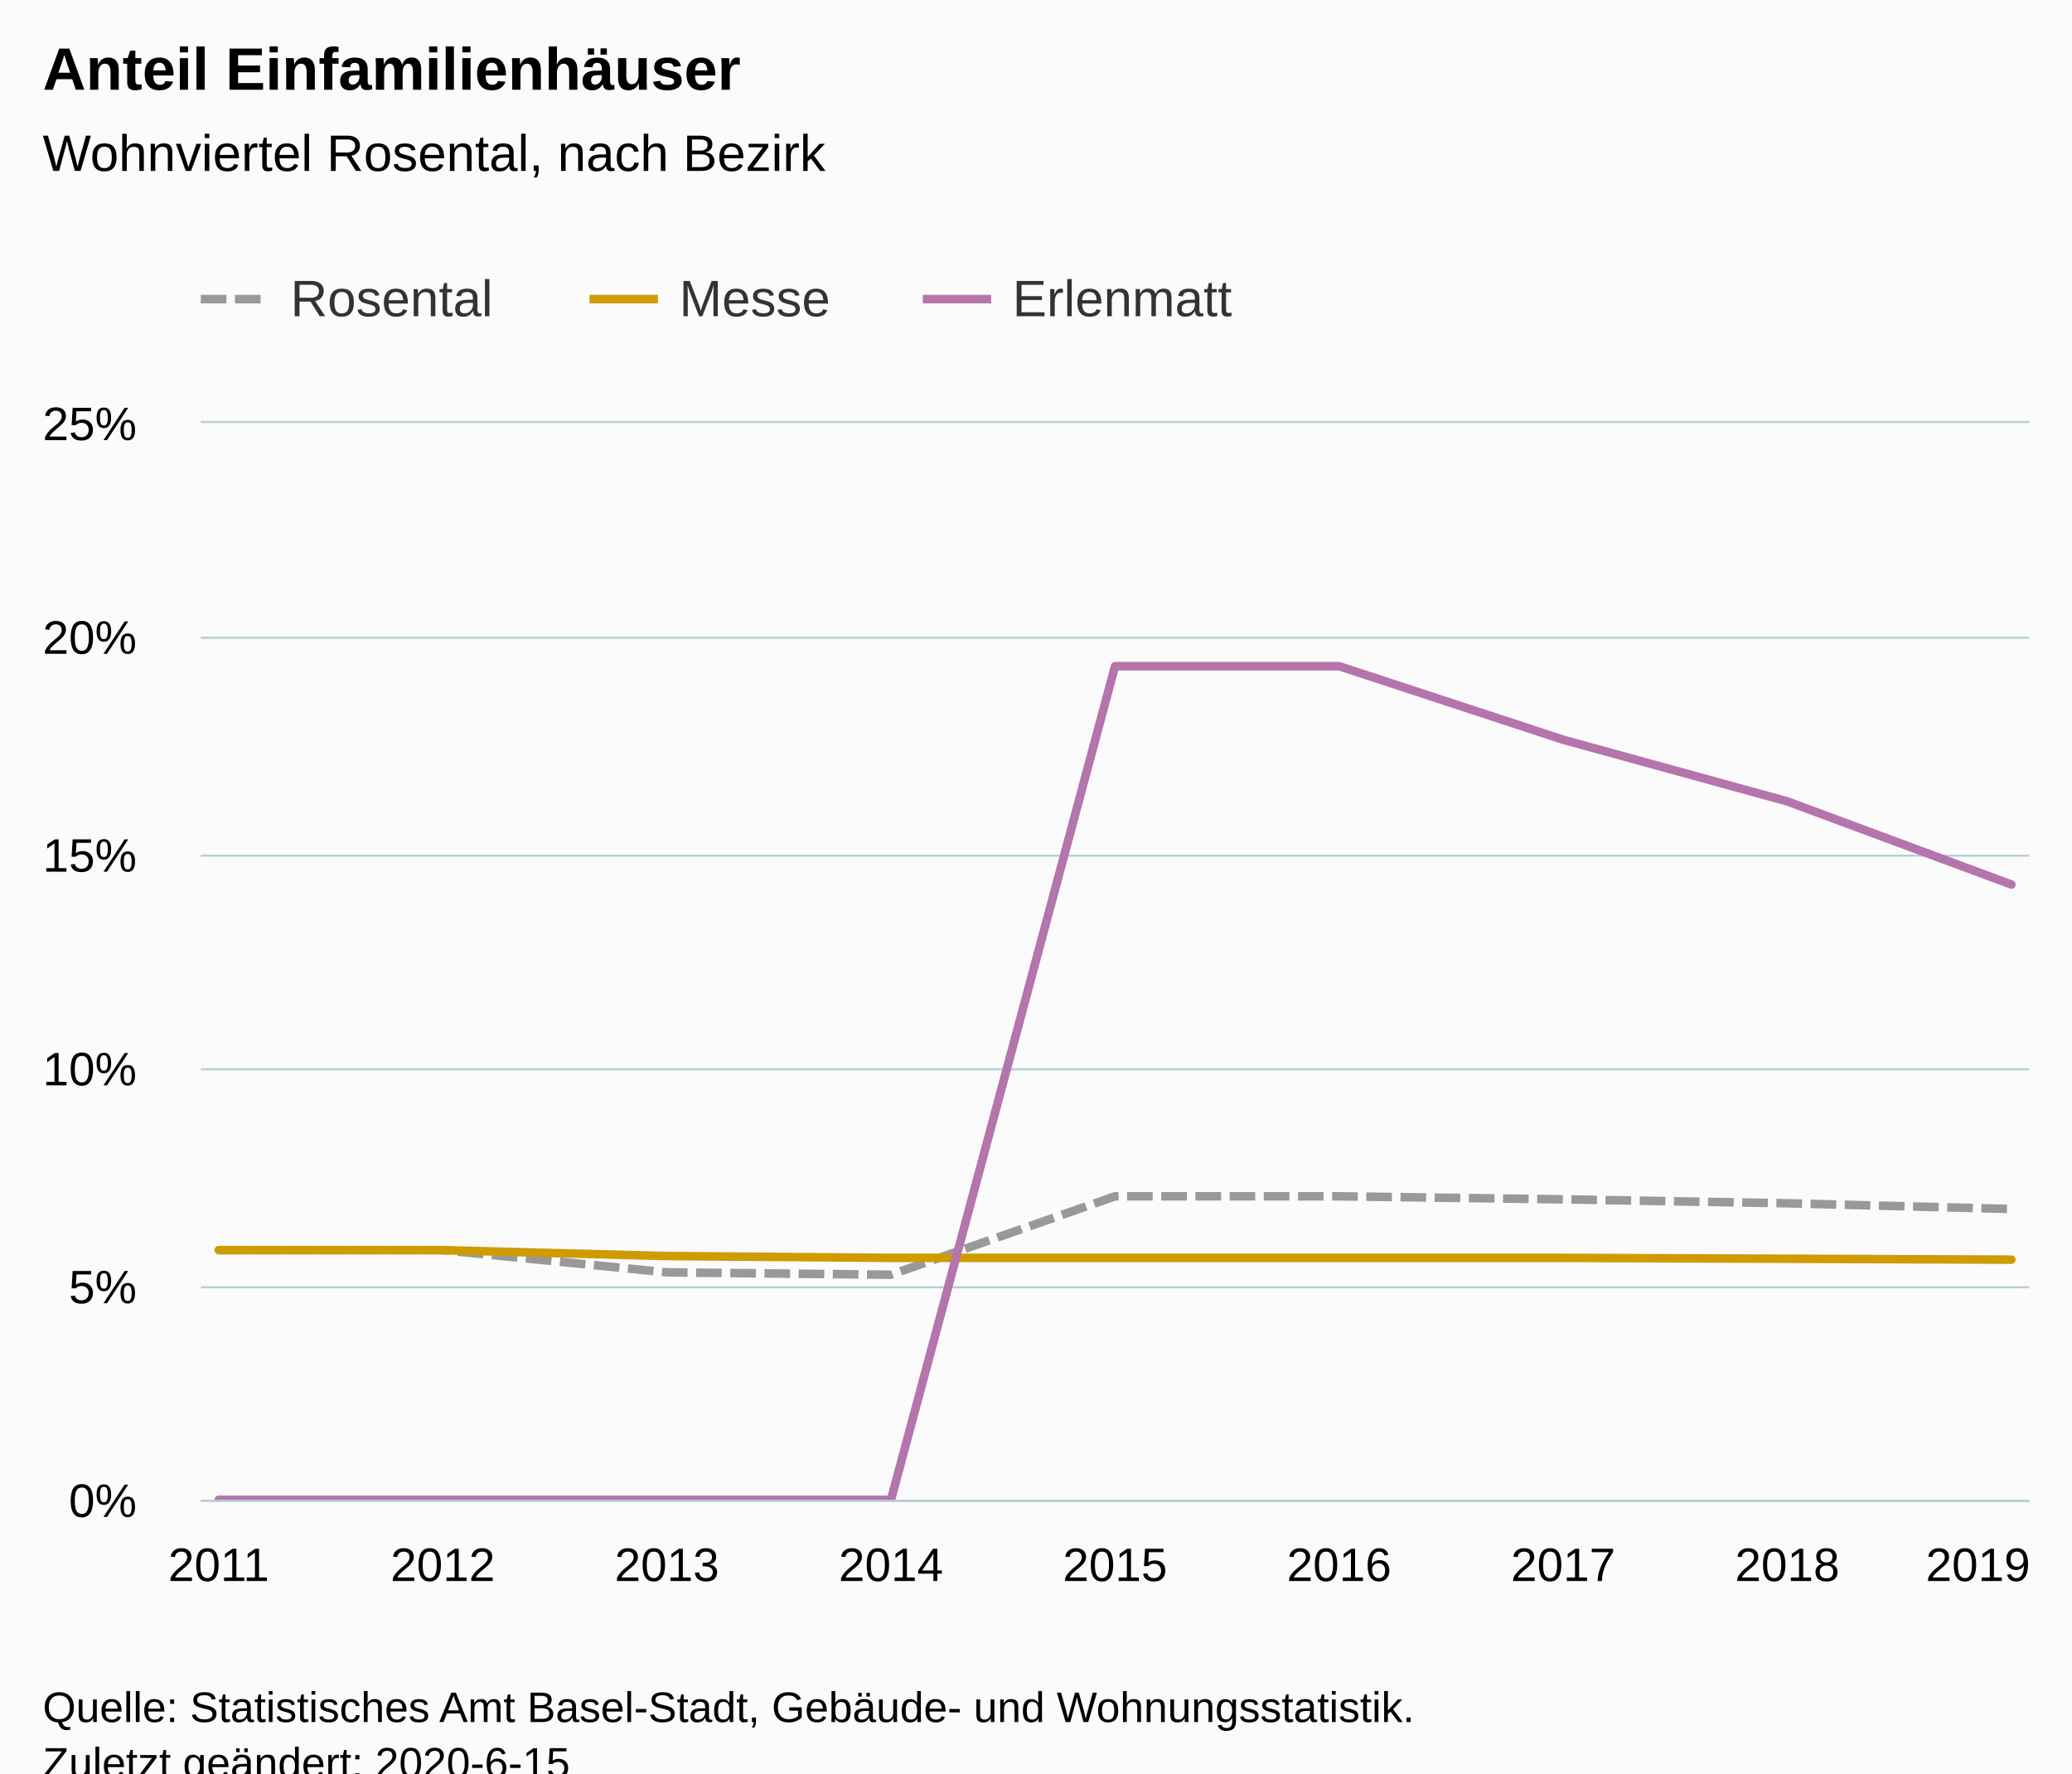
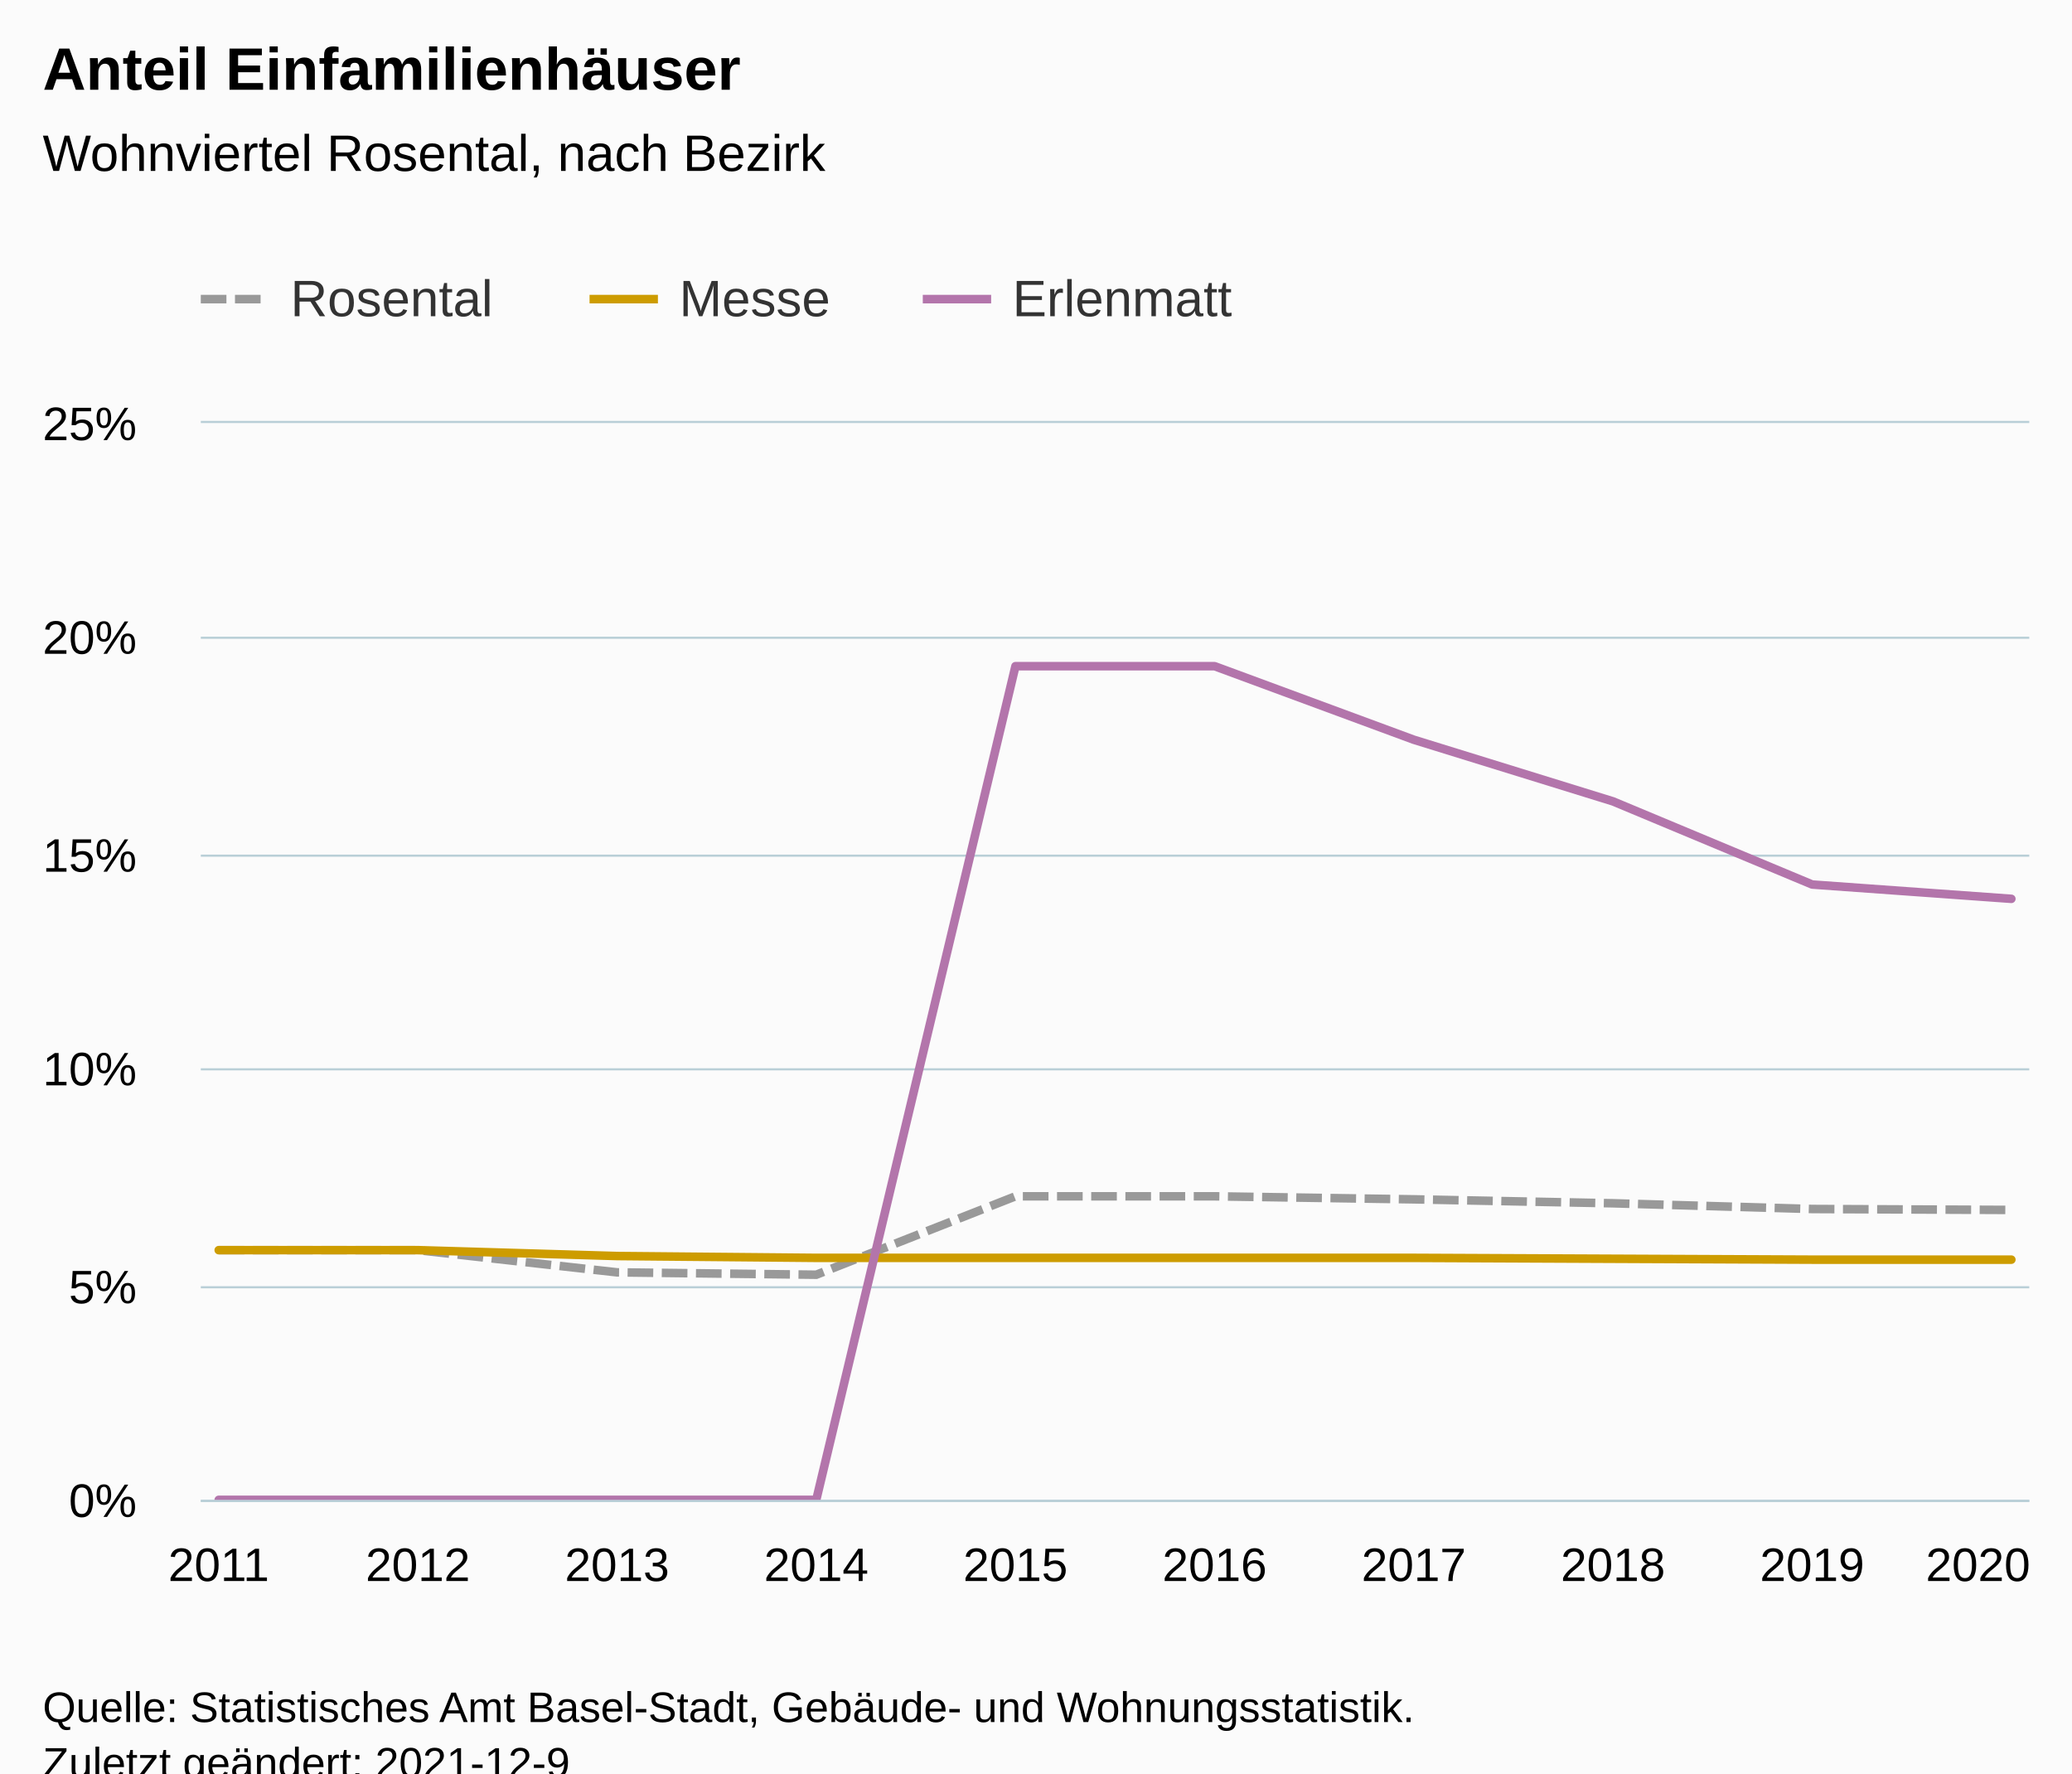
<svg xmlns="http://www.w3.org/2000/svg" version="1.1" class="highcharts-root" style="font-family:Arial;font-size:12px;" viewBox="0 0 485 415">
  <defs>
-     <clipPath id="highcharts-vt00nqn-6">
+     <clipPath id="highcharts-ca4n494-37-">
      <rect x="0" y="0" width="428" height="252" fill="none" />
    </clipPath>
-     <clipPath id="highcharts-vt00nqn-7">
+     <clipPath id="highcharts-ca4n494-48-">
      <rect x="0" y="0" width="428" height="252" fill="none" />
+     </clipPath>
+     <clipPath id="highcharts-ca4n494-69-">
+       <rect x="47" y="99" width="428" height="252" fill="none" />
    </clipPath>
  </defs>
  <rect fill="#fbfbfb" class="highcharts-background" x="0" y="0" width="485" height="428" rx="0" ry="0" />
  <rect fill="none" class="highcharts-plot-background" x="47" y="99" width="428" height="252" />
  <g class="highcharts-pane-group" data-z-index="0" />
-   <g class="highcharts-grid highcharts-xaxis-grid " data-z-index="1">
+   <g class="highcharts-grid highcharts-xaxis-grid" data-z-index="1">
    <path fill="none" data-z-index="1" class="highcharts-grid-line" d="M 50.5 99 L 50.5 351" opacity="1" />
-     <path fill="none" data-z-index="1" class="highcharts-grid-line" d="M 103.5 99 L 103.5 351" opacity="1" />
-     <path fill="none" data-z-index="1" class="highcharts-grid-line" d="M 155.5 99 L 155.5 351" opacity="1" />
-     <path fill="none" data-z-index="1" class="highcharts-grid-line" d="M 208.5 99 L 208.5 351" opacity="1" />
-     <path fill="none" data-z-index="1" class="highcharts-grid-line" d="M 260.5 99 L 260.5 351" opacity="1" />
-     <path fill="none" data-z-index="1" class="highcharts-grid-line" d="M 312.5 99 L 312.5 351" opacity="1" />
-     <path fill="none" data-z-index="1" class="highcharts-grid-line" d="M 365.5 99 L 365.5 351" opacity="1" />
-     <path fill="none" data-z-index="1" class="highcharts-grid-line" d="M 417.5 99 L 417.5 351" opacity="1" />
+     <path fill="none" data-z-index="1" class="highcharts-grid-line" d="M 97.5 99 L 97.5 351" opacity="1" />
+     <path fill="none" data-z-index="1" class="highcharts-grid-line" d="M 143.5 99 L 143.5 351" opacity="1" />
+     <path fill="none" data-z-index="1" class="highcharts-grid-line" d="M 190.5 99 L 190.5 351" opacity="1" />
+     <path fill="none" data-z-index="1" class="highcharts-grid-line" d="M 237.5 99 L 237.5 351" opacity="1" />
+     <path fill="none" data-z-index="1" class="highcharts-grid-line" d="M 283.5 99 L 283.5 351" opacity="1" />
+     <path fill="none" data-z-index="1" class="highcharts-grid-line" d="M 330.5 99 L 330.5 351" opacity="1" />
+     <path fill="none" data-z-index="1" class="highcharts-grid-line" d="M 377.5 99 L 377.5 351" opacity="1" />
+     <path fill="none" data-z-index="1" class="highcharts-grid-line" d="M 423.5 99 L 423.5 351" opacity="1" />
    <path fill="none" data-z-index="1" class="highcharts-grid-line" d="M 470.5 99 L 470.5 351" opacity="1" />
  </g>
-   <g class="highcharts-grid highcharts-yaxis-grid " data-z-index="1">
+   <g class="highcharts-grid highcharts-yaxis-grid" data-z-index="1">
    <path fill="none" stroke="#B9CFD7" stroke-width="0.5" data-z-index="1" class="highcharts-grid-line" d="M 47 351.25 L 475 351.25" opacity="1" />
    <path fill="none" stroke="#B9CFD7" stroke-width="0.5" data-z-index="1" class="highcharts-grid-line" d="M 47 301.25 L 475 301.25" opacity="1" />
    <path fill="none" stroke="#B9CFD7" stroke-width="0.5" data-z-index="1" class="highcharts-grid-line" d="M 47 250.25 L 475 250.25" opacity="1" />
    <path fill="none" stroke="#B9CFD7" stroke-width="0.5" data-z-index="1" class="highcharts-grid-line" d="M 47 200.25 L 475 200.25" opacity="1" />
    <path fill="none" stroke="#B9CFD7" stroke-width="0.5" data-z-index="1" class="highcharts-grid-line" d="M 47 149.25 L 475 149.25" opacity="1" />
    <path fill="none" stroke="#B9CFD7" stroke-width="0.5" data-z-index="1" class="highcharts-grid-line" d="M 47 98.75 L 475 98.75" opacity="1" />
  </g>
  <rect fill="none" class="highcharts-plot-border" data-z-index="1" x="47" y="99" width="428" height="252" />
-   <g class="highcharts-axis highcharts-xaxis " data-z-index="2">
+   <g class="highcharts-axis highcharts-xaxis" data-z-index="2">
    <path fill="none" class="highcharts-axis-line" stroke="#B9CFD7" stroke-width="0.5" data-z-index="7" d="M 47 351.25 L 475 351.25" />
  </g>
-   <g class="highcharts-axis highcharts-yaxis " data-z-index="2">
+   <g class="highcharts-axis highcharts-yaxis" data-z-index="2">
    <path fill="none" class="highcharts-axis-line" data-z-index="7" d="M 47 99 L 47 351" />
  </g>
  <g class="highcharts-series-group" data-z-index="3">
-     <g data-z-index="0.1" class="highcharts-series highcharts-series-0 highcharts-line-series " transform="translate(47,99) scale(1 1)" clip-path="url(#highcharts-vt00nqn-7)">
-       <path fill="none" d="M 4.196 193.565 L 56.647 193.565 L 109.098 198.761 L 161.549 199.317 L 214 180.966 L 266.451 180.966 L 318.902 181.674 L 371.353 182.597 L 423.804 183.936" class="highcharts-graph" data-z-index="1" stroke="#999" stroke-width="2" stroke-dasharray="6,2" />
+     <g class="highcharts-series highcharts-series-0 highcharts-line-series" data-z-index="0.1" opacity="1" transform="translate(47,99) scale(1 1)" clip-path="url(#highcharts-ca4n494-48-)">
+       <path fill="none" d="M 4.196 193.565 L 50.819 193.565 L 97.442 198.761 L 144.065 199.317 L 190.688 180.966 L 237.312 180.966 L 283.935 181.674 L 330.558 182.597 L 377.181 183.936 L 423.804 184.154" class="highcharts-graph" data-z-index="1" stroke="#999" stroke-width="2" stroke-dasharray="6,2" />
    </g>
-     <g data-z-index="0.1" class="highcharts-markers highcharts-series-0 highcharts-line-series " transform="translate(47,99) scale(1 1)" clip-path="none" />
-     <g data-z-index="0.1" class="highcharts-series highcharts-series-1 highcharts-line-series " transform="translate(47,99) scale(1 1)" clip-path="url(#highcharts-vt00nqn-7)">
-       <path fill="none" d="M 4.196 193.565 L 56.647 193.565 L 109.098 194.943 L 161.549 195.371 L 214 195.371 L 266.451 195.371 L 318.902 195.371 L 371.353 195.582 L 423.804 195.792" class="highcharts-graph" data-z-index="1" stroke="#cd9c00" stroke-width="2" stroke-linejoin="round" stroke-linecap="round" />
+     <g class="highcharts-markers highcharts-series-0 highcharts-line-series" data-z-index="0.1" opacity="1" transform="translate(47,99) scale(1 1)" clip-path="none" />
+     <g class="highcharts-series highcharts-series-1 highcharts-line-series" data-z-index="0.1" opacity="1" transform="translate(47,99) scale(1 1)" clip-path="url(#highcharts-ca4n494-48-)">
+       <path fill="none" d="M 4.196 193.565 L 50.819 193.565 L 97.442 194.943 L 144.065 195.371 L 190.688 195.371 L 237.312 195.371 L 283.935 195.371 L 330.558 195.582 L 377.181 195.792 L 423.804 195.792" class="highcharts-graph" data-z-index="1" stroke="#cd9c00" stroke-width="2" stroke-linejoin="round" stroke-linecap="round" />
    </g>
-     <g data-z-index="0.1" class="highcharts-markers highcharts-series-1 highcharts-line-series " transform="translate(47,99) scale(1 1)" clip-path="none" />
-     <g data-z-index="0.1" class="highcharts-series highcharts-series-2 highcharts-line-series " transform="translate(47,99) scale(1 1)" clip-path="url(#highcharts-vt00nqn-7)">
-       <path fill="none" d="M 4.196 252 L 56.647 252 L 109.098 252 L 161.549 252 L 214 56.903 L 266.451 56.903 L 318.902 74.118 L 371.353 88.541 L 423.804 108" class="highcharts-graph" data-z-index="1" stroke="#b375ab" stroke-width="2" stroke-linejoin="round" stroke-linecap="round" />
+     <g class="highcharts-markers highcharts-series-1 highcharts-line-series" data-z-index="0.1" opacity="1" transform="translate(47,99) scale(1 1)" clip-path="none" />
+     <g class="highcharts-series highcharts-series-2 highcharts-line-series" data-z-index="0.1" opacity="1" transform="translate(47,99) scale(1 1)" clip-path="url(#highcharts-ca4n494-48-)">
+       <path fill="none" d="M 4.196 252 L 50.819 252 L 97.442 252 L 144.065 252 L 190.688 56.903 L 237.312 56.903 L 283.935 74.118 L 330.558 88.541 L 377.181 108 L 423.804 111.349" class="highcharts-graph" data-z-index="1" stroke="#b375ab" stroke-width="2" stroke-linejoin="round" stroke-linecap="round" />
    </g>
-     <g data-z-index="0.1" class="highcharts-markers highcharts-series-2 highcharts-line-series " transform="translate(47,99) scale(1 1)" clip-path="none" />
+     <g class="highcharts-markers highcharts-series-2 highcharts-line-series" data-z-index="0.1" opacity="1" transform="translate(47,99) scale(1 1)" clip-path="none" />
  </g>
  <text x="10" text-anchor="start" class="highcharts-title" data-z-index="4" style="color:#000000;font-size:14px;font-weight:bold;fill:#000000;" y="21">
    <tspan>Anteil Einfamilienhäuser</tspan>
  </text>
  <text x="10" text-anchor="start" class="highcharts-subtitle" data-z-index="4" style="color:#000000;font-size:12px;font-weight:normal;fill:#000000;" y="40">
    <tspan>Wohnviertel Rosental, nach Bezirk</tspan>
  </text>
+   <text x="10" text-anchor="start" class="highcharts-caption" data-z-index="4" style="color:#666666;fill:#666666;" y="385" />
  <g class="highcharts-legend" data-z-index="7" transform="translate(39,56)">
    <rect fill="none" class="highcharts-legend-box" rx="0" ry="0" x="0" y="0" width="259" height="31" visibility="visible" />
    <g data-z-index="1">
      <g>
        <g class="highcharts-legend-item highcharts-line-series highcharts-color-undefined highcharts-series-0" data-z-index="1" transform="translate(8,3)">
          <path fill="none" d="M 0 11 L 16 11" class="highcharts-graph" stroke-dasharray="6,2" stroke="#999" stroke-width="2" />
-           <text x="21" style="color:#333333;font-size:12px;font-weight:normal;cursor:pointer;fill:#333333;" text-anchor="start" data-z-index="2" y="15">
+           <text x="21" style="color:#333333;cursor:pointer;font-size:12px;font-weight:normal;fill:#333333;" text-anchor="start" data-z-index="2" y="15">
            <tspan>Rosental</tspan>
          </text>
        </g>
        <g class="highcharts-legend-item highcharts-line-series highcharts-color-undefined highcharts-series-1" data-z-index="1" transform="translate(99,3)">
          <path fill="none" d="M 0 11 L 16 11" class="highcharts-graph" stroke="#cd9c00" stroke-width="2" />
-           <text x="21" y="15" style="color:#333333;font-size:12px;font-weight:normal;cursor:pointer;fill:#333333;" text-anchor="start" data-z-index="2">
+           <text x="21" y="15" style="color:#333333;cursor:pointer;font-size:12px;font-weight:normal;fill:#333333;" text-anchor="start" data-z-index="2">
            <tspan>Messe</tspan>
          </text>
        </g>
        <g class="highcharts-legend-item highcharts-line-series highcharts-color-undefined highcharts-series-2" data-z-index="1" transform="translate(177,3)">
          <path fill="none" d="M 0 11 L 16 11" class="highcharts-graph" stroke="#b375ab" stroke-width="2" />
-           <text x="21" y="15" style="color:#333333;font-size:12px;font-weight:normal;cursor:pointer;fill:#333333;" text-anchor="start" data-z-index="2">
+           <text x="21" y="15" style="color:#333333;cursor:pointer;font-size:12px;font-weight:normal;fill:#333333;" text-anchor="start" data-z-index="2">
            <tspan>Erlenmatt</tspan>
          </text>
        </g>
      </g>
    </g>
  </g>
-   <g class="highcharts-axis-labels highcharts-xaxis-labels " data-z-index="7">
+   <g class="highcharts-axis-labels highcharts-xaxis-labels" data-z-index="7">
    <text x="51.196" style="color:#000000;cursor:default;font-size:11px;fill:#000000;" text-anchor="middle" transform="translate(0,0)" y="370" opacity="1">2011</text>
-     <text x="103.647" style="color:#000000;cursor:default;font-size:11px;fill:#000000;" text-anchor="middle" transform="translate(0,0)" y="370" opacity="1">2012</text>
-     <text x="156.098" style="color:#000000;cursor:default;font-size:11px;fill:#000000;" text-anchor="middle" transform="translate(0,0)" y="370" opacity="1">2013</text>
-     <text x="208.549" style="color:#000000;cursor:default;font-size:11px;fill:#000000;" text-anchor="middle" transform="translate(0,0)" y="370" opacity="1">2014</text>
-     <text x="261" style="color:#000000;cursor:default;font-size:11px;fill:#000000;" text-anchor="middle" transform="translate(0,0)" y="370" opacity="1">2015</text>
-     <text x="313.451" style="color:#000000;cursor:default;font-size:11px;fill:#000000;" text-anchor="middle" transform="translate(0,0)" y="370" opacity="1">2016</text>
-     <text x="365.902" style="color:#000000;cursor:default;font-size:11px;fill:#000000;" text-anchor="middle" transform="translate(0,0)" y="370" opacity="1">2017</text>
-     <text x="418.353" style="color:#000000;cursor:default;font-size:11px;fill:#000000;" text-anchor="middle" transform="translate(0,0)" y="370" opacity="1">2018</text>
-     <text x="463" style="color:#000000;cursor:default;font-size:11px;fill:#000000;" text-anchor="middle" transform="translate(0,0)" y="370" opacity="1">2019</text>
+     <text x="97.819" style="color:#000000;cursor:default;font-size:11px;fill:#000000;" text-anchor="middle" transform="translate(0,0)" y="370" opacity="1">2012</text>
+     <text x="144.442" style="color:#000000;cursor:default;font-size:11px;fill:#000000;" text-anchor="middle" transform="translate(0,0)" y="370" opacity="1">2013</text>
+     <text x="191.065" style="color:#000000;cursor:default;font-size:11px;fill:#000000;" text-anchor="middle" transform="translate(0,0)" y="370" opacity="1">2014</text>
+     <text x="237.688" style="color:#000000;cursor:default;font-size:11px;fill:#000000;" text-anchor="middle" transform="translate(0,0)" y="370" opacity="1">2015</text>
+     <text x="284.312" style="color:#000000;cursor:default;font-size:11px;fill:#000000;" text-anchor="middle" transform="translate(0,0)" y="370" opacity="1">2016</text>
+     <text x="330.935" style="color:#000000;cursor:default;font-size:11px;fill:#000000;" text-anchor="middle" transform="translate(0,0)" y="370" opacity="1">2017</text>
+     <text x="377.558" style="color:#000000;cursor:default;font-size:11px;fill:#000000;" text-anchor="middle" transform="translate(0,0)" y="370" opacity="1">2018</text>
+     <text x="424.181" style="color:#000000;cursor:default;font-size:11px;fill:#000000;" text-anchor="middle" transform="translate(0,0)" y="370" opacity="1">2019</text>
+     <text x="463" style="color:#000000;cursor:default;font-size:11px;fill:#000000;" text-anchor="middle" transform="translate(0,0)" y="370" opacity="1">2020</text>
  </g>
-   <g class="highcharts-axis-labels highcharts-yaxis-labels " data-z-index="7">
+   <g class="highcharts-axis-labels highcharts-yaxis-labels" data-z-index="7">
    <text x="32" style="color:#000000;cursor:default;font-size:11px;fill:#000000;" text-anchor="end" transform="translate(0,0)" y="355" opacity="1">0%</text>
    <text x="32" style="color:#000000;cursor:default;font-size:11px;fill:#000000;" text-anchor="end" transform="translate(0,0)" y="305" opacity="1">5%</text>
    <text x="32" style="color:#000000;cursor:default;font-size:11px;fill:#000000;" text-anchor="end" transform="translate(0,0)" y="254" opacity="1">10%</text>
    <text x="32" style="color:#000000;cursor:default;font-size:11px;fill:#000000;" text-anchor="end" transform="translate(0,0)" y="204" opacity="1">15%</text>
    <text x="32" style="color:#000000;cursor:default;font-size:11px;fill:#000000;" text-anchor="end" transform="translate(0,0)" y="153" opacity="1">20%</text>
    <text x="32" style="color:#000000;cursor:default;font-size:11px;fill:#000000;" text-anchor="end" transform="translate(0,0)" y="103" opacity="1">25%</text>
  </g>
  <text x="10" class="highcharts-credits" text-anchor="start" data-z-index="8" style="cursor:default;color:#000000;font-size:10px;fill:#000000;" y="403">
    <tspan>Quelle: Statistisches Amt Basel-Stadt, Gebäude- und Wohnungsstatistik.</tspan>
-     <tspan x="10" dy="13">Zuletzt geändert: 2020-6-15</tspan>
+     <tspan x="10" dy="13">Zuletzt geändert: 2021-12-9</tspan>
  </text>
+   <g class="highcharts-control-points" data-z-index="99" clip-path="url(#highcharts-ca4n494-69-)" />
</svg>
